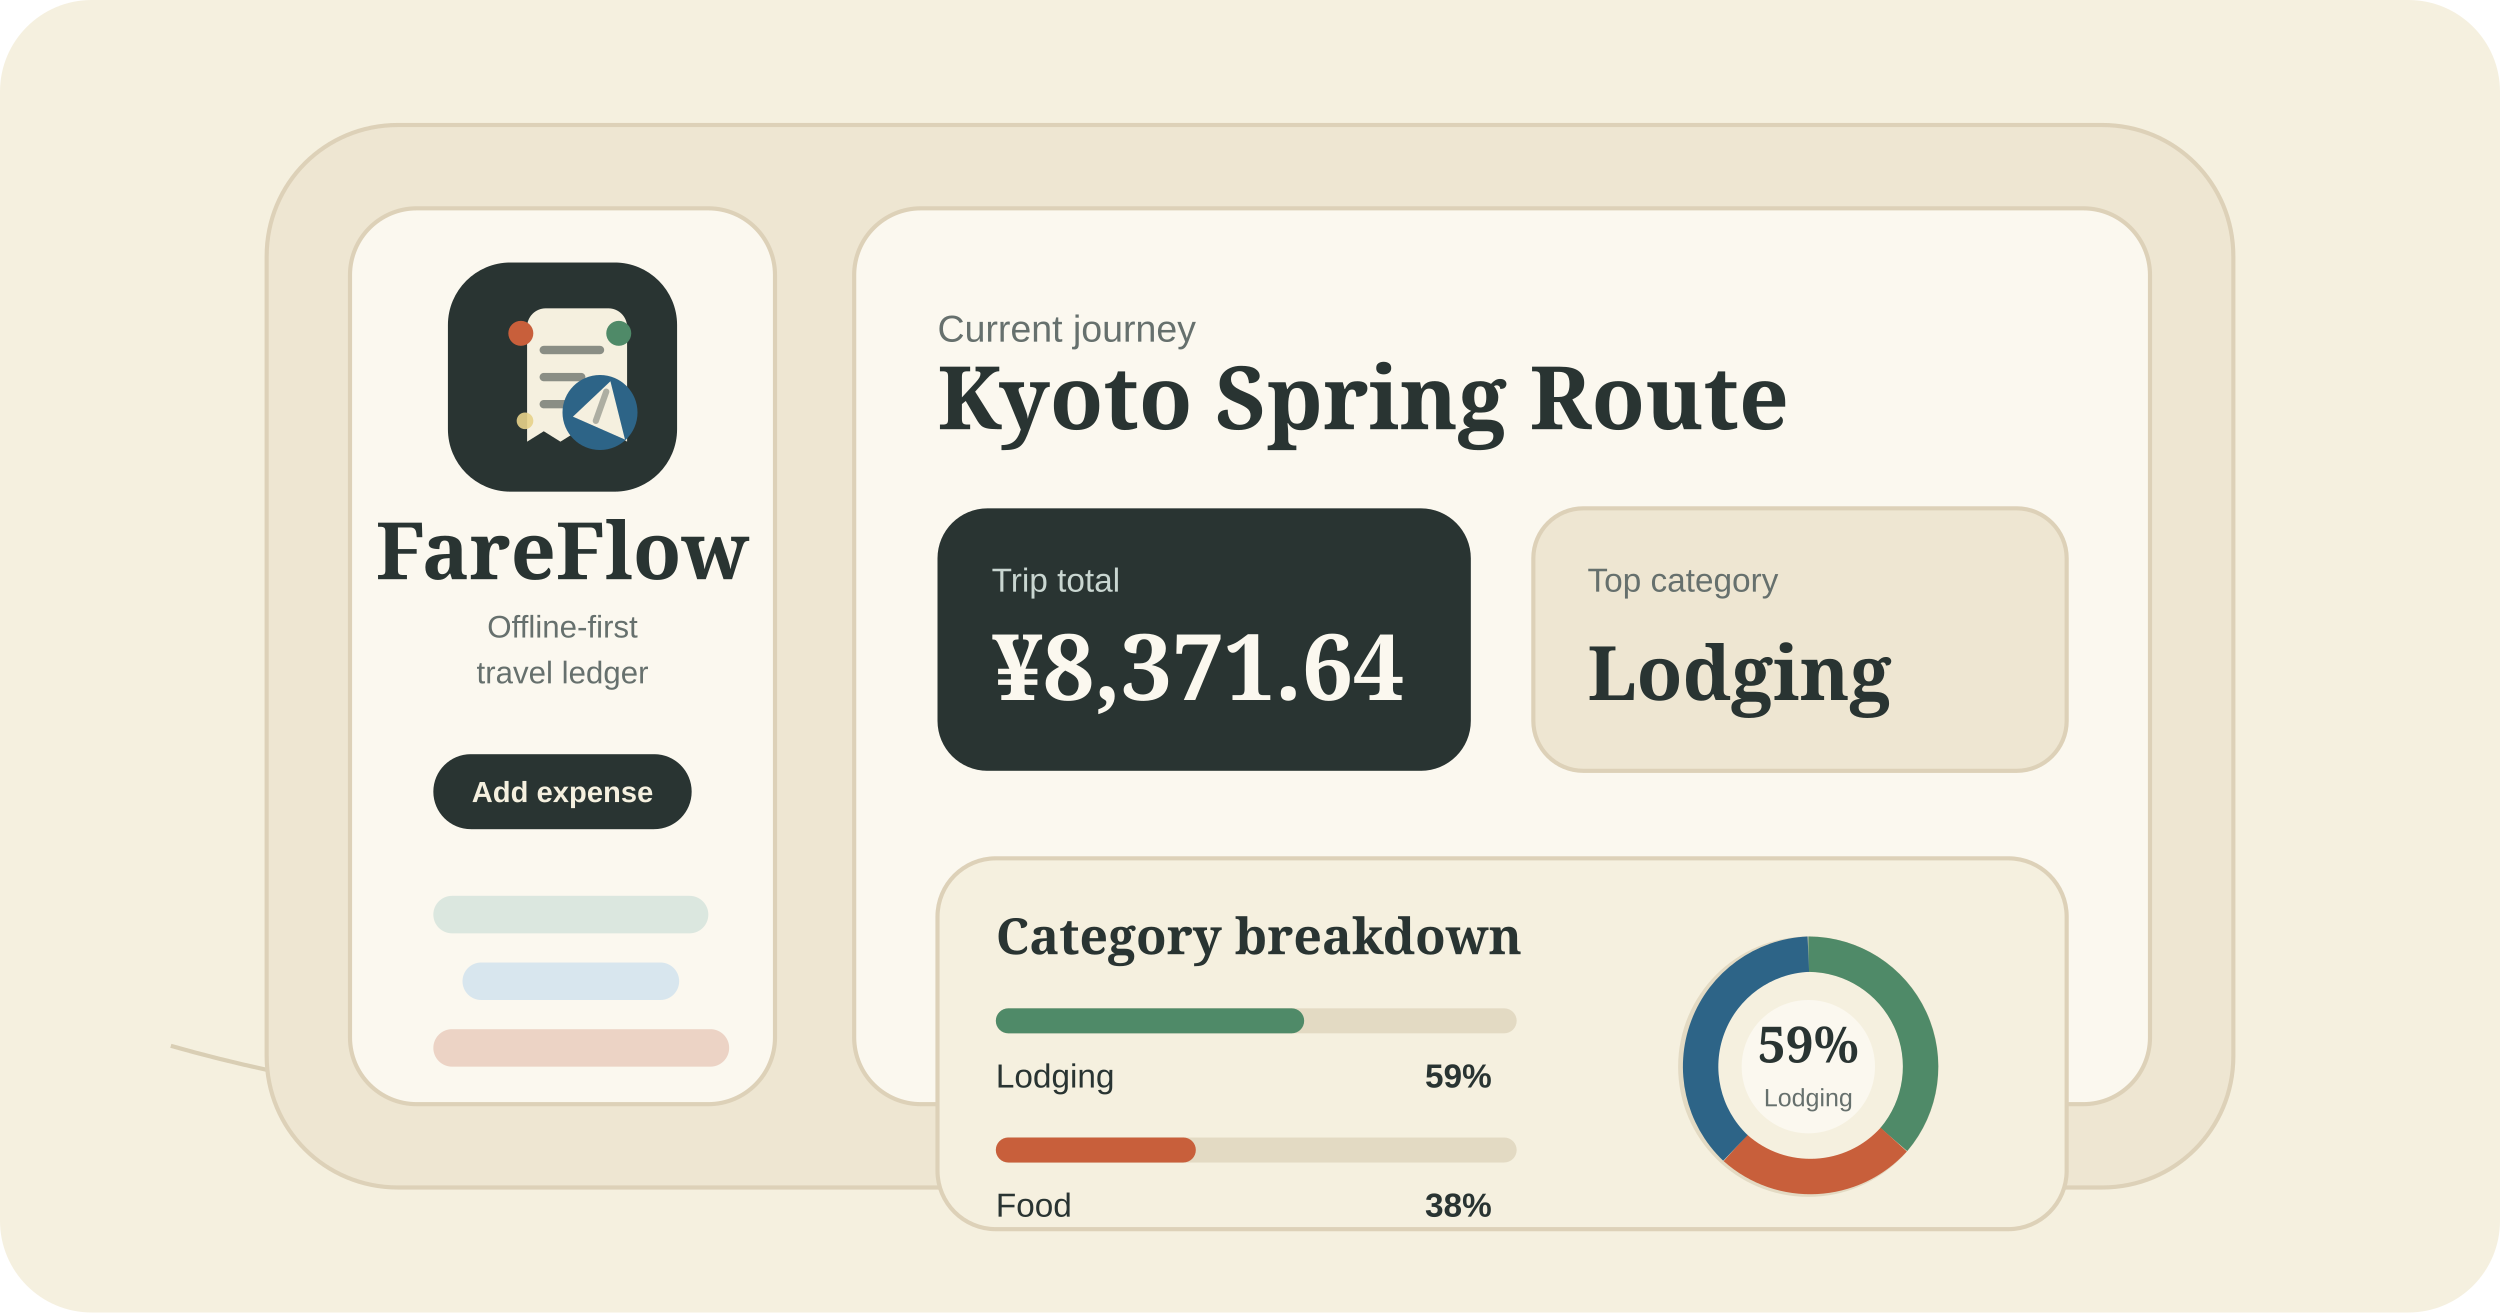
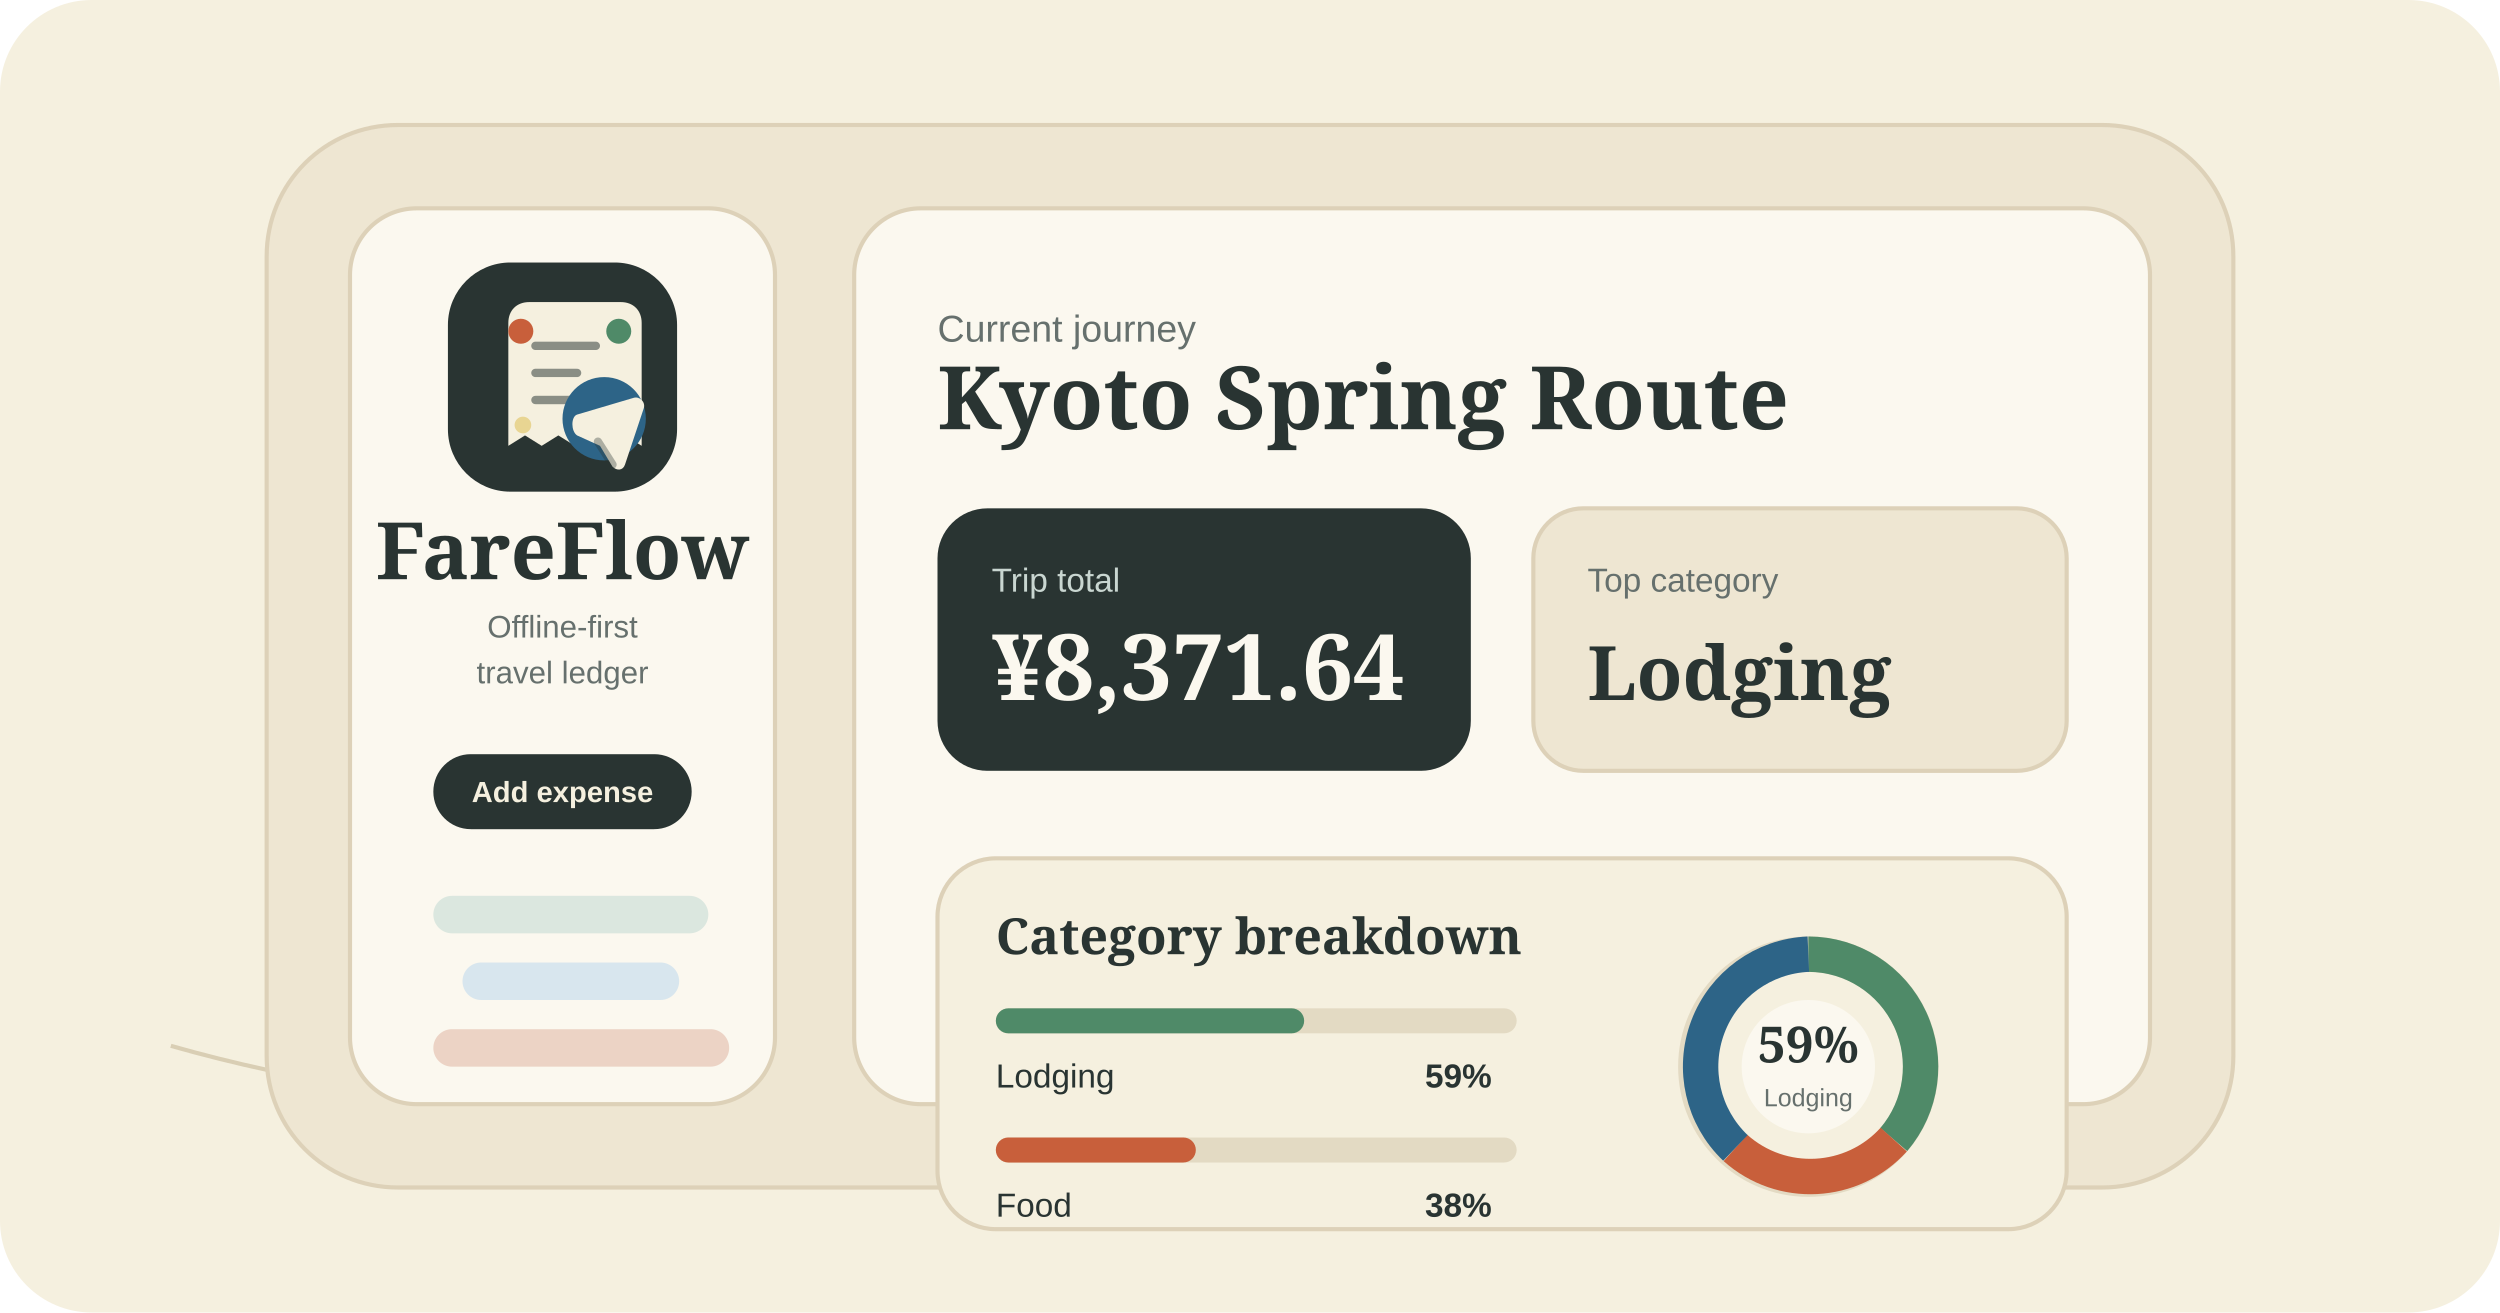
<svg xmlns="http://www.w3.org/2000/svg" viewBox="0 0 1200 630" role="img" aria-labelledby="title desc">
  <rect width="1200" height="630" rx="44" fill="#f5f0df" />
  <path d="M82 502c246 70 554 18 815-155" fill="none" stroke="#d9ceb4" stroke-width="2" />
  <path d="M128 123c0-35 28-63 63-63h818c35 0 63 28 63 63v384c0 35-28 63-63 63H191c-35 0-63-28-63-63z" fill="#eee6d2" stroke="#ddd1b8" stroke-width="2" />
  <rect x="168" y="100" width="204" height="430" rx="32" fill="#fbf8ef" stroke="#ddd1b8" stroke-width="2" />
  <rect x="410" y="100" width="622" height="430" rx="32" fill="#fbf8ef" stroke="#ddd1b8" stroke-width="2" />
  <g transform="translate(215 126)">
    <rect width="110" height="110" rx="30" fill="#293432" />
-     <path d="M33 22h44c5 0 9 4 9 9v55l-8-5-8 5-8-5-8 5-8-5-8 5V31c0-5 4-9 9-9z" fill="#f5f0df" />
-     <path d="M46 42h27M46 55h18M46 68h22" fill="none" stroke="#293432" stroke-width="4" stroke-linecap="round" opacity=".52" />
-     <circle cx="73" cy="72" r="18" fill="#2d6487" />
-     <path d="M78 57l7 28-25-11z" fill="#f5f0df" />
-     <path d="M76 62l-5 14" fill="none" stroke="#293432" stroke-width="3" stroke-linecap="round" opacity=".35" />
-     <circle cx="35" cy="34" r="6" fill="#c85f3b" />
-     <circle cx="82" cy="34" r="6" fill="#4f8a68" />
-     <circle cx="37" cy="76" r="4" fill="#e7d18a" opacity=".9" />
+     <path d="M27 19h56c6 0 10 4 10 10v59l-8-5-8 5-8-5-8 5-8-5-8 5-8-5-8 5V29c0-6 4-10 10-10z" fill="#f5f0df" />
+     <path d="M42 40h29M42 53h20M42 66h23" fill="none" stroke="#293432" stroke-width="4" stroke-linecap="round" opacity=".52" />
+     <circle cx="75" cy="75" r="20" fill="#2d6487" />
+     <path d="M62 73l27-8c3-1 6 2 5 5l-9 27c-1 3-4 3-6 1l-6-10-11-5c-3-2-3-9 0-10z" fill="#f5f0df" />
+     <path d="M72 86l7 11" fill="none" stroke="#293432" stroke-width="4" stroke-linecap="round" opacity=".35" />
+     <circle cx="35" cy="33" r="6" fill="#c85f3b" />
+     <circle cx="82" cy="33" r="6" fill="#4f8a68" />
+     <circle cx="36" cy="78" r="4" fill="#e7d18a" opacity=".9" />
  </g>
  <text x="270" y="278" text-anchor="middle" fill="#293432" font-family="Georgia, serif" font-size="38" font-weight="700">FareFlow</text>
  <text x="270" y="306" text-anchor="middle" fill="#66706d" font-family="Arial, sans-serif" font-size="15">Offline-first</text>
  <text x="270" y="328" text-anchor="middle" fill="#66706d" font-family="Arial, sans-serif" font-size="15">travel ledger</text>
  <rect x="208" y="362" width="124" height="36" rx="18" fill="#293432" />
  <text x="270" y="385" text-anchor="middle" fill="#f5f0df" font-family="Arial, sans-serif" font-size="14" font-weight="700">Add expense</text>
  <rect x="208" y="430" width="132" height="18" rx="9" fill="#dbe7df" />
  <rect x="222" y="462" width="104" height="18" rx="9" fill="#d8e6ee" />
  <rect x="208" y="494" width="142" height="18" rx="9" fill="#ecd3c5" />
  <g transform="translate(450 132)">
    <text x="0" y="32" fill="#66706d" font-family="Arial, sans-serif" font-size="18">Current journey</text>
    <text x="0" y="74" fill="#293432" font-family="Georgia, serif" font-size="42" font-weight="700">Kyoto Spring Route</text>
    <rect y="112" width="256" height="126" rx="24" fill="#293432" />
    <text x="26" y="152" fill="#c9d6d1" font-family="Arial, sans-serif" font-size="16">Trip total</text>
    <text x="26" y="204" fill="#fbf8ef" font-family="Georgia, serif" font-size="44" font-weight="700">¥8,371.64</text>
    <rect x="286" y="112" width="256" height="126" rx="24" fill="#eee6d2" stroke="#ddd1b8" stroke-width="2" />
    <text x="312" y="152" fill="#66706d" font-family="Arial, sans-serif" font-size="16">Top category</text>
    <text x="312" y="204" fill="#293432" font-family="Georgia, serif" font-size="36" font-weight="700">Lodging</text>
    <rect y="280" width="542" height="178" rx="28" fill="#f5f0df" stroke="#ddd1b8" stroke-width="2" />
    <text x="28" y="326" fill="#293432" font-family="Georgia, serif" font-size="24" font-weight="700">Category breakdown</text>
    <g transform="translate(346 308)">
      <circle cx="72" cy="72" r="54" fill="none" stroke="#e3dac3" stroke-width="17" />
      <path d="M72 18a54 54 0 0 1 41 89" fill="none" stroke="#4f8a68" stroke-width="17" />
      <path d="M113 107a54 54 0 0 1-76 4" fill="none" stroke="#c85f3b" stroke-width="17" />
      <path d="M37 111a54 54 0 0 1 35-93" fill="none" stroke="#2d6487" stroke-width="17" />
      <circle cx="72" cy="72" r="32" fill="#fbf8ef" />
      <text x="72" y="70" text-anchor="middle" fill="#293432" font-family="Georgia, serif" font-size="24" font-weight="700">59%</text>
      <text x="72" y="91" text-anchor="middle" fill="#66706d" font-family="Arial, sans-serif" font-size="12">Lodging</text>
    </g>
    <g transform="translate(28 352)">
      <rect width="250" height="12" rx="6" fill="#e3dac3" />
      <rect width="148" height="12" rx="6" fill="#4f8a68" />
      <text y="38" fill="#293432" font-family="Arial, sans-serif" font-size="16">Lodging</text>
      <text x="206" y="38" fill="#293432" font-family="Arial, sans-serif" font-size="16" font-weight="700">59%</text>
      <rect y="62" width="250" height="12" rx="6" fill="#e3dac3" />
      <rect y="62" width="96" height="12" rx="6" fill="#c85f3b" />
      <text y="100" fill="#293432" font-family="Arial, sans-serif" font-size="16">Food</text>
      <text x="206" y="100" fill="#293432" font-family="Arial, sans-serif" font-size="16" font-weight="700">38%</text>
    </g>
  </g>
</svg>
